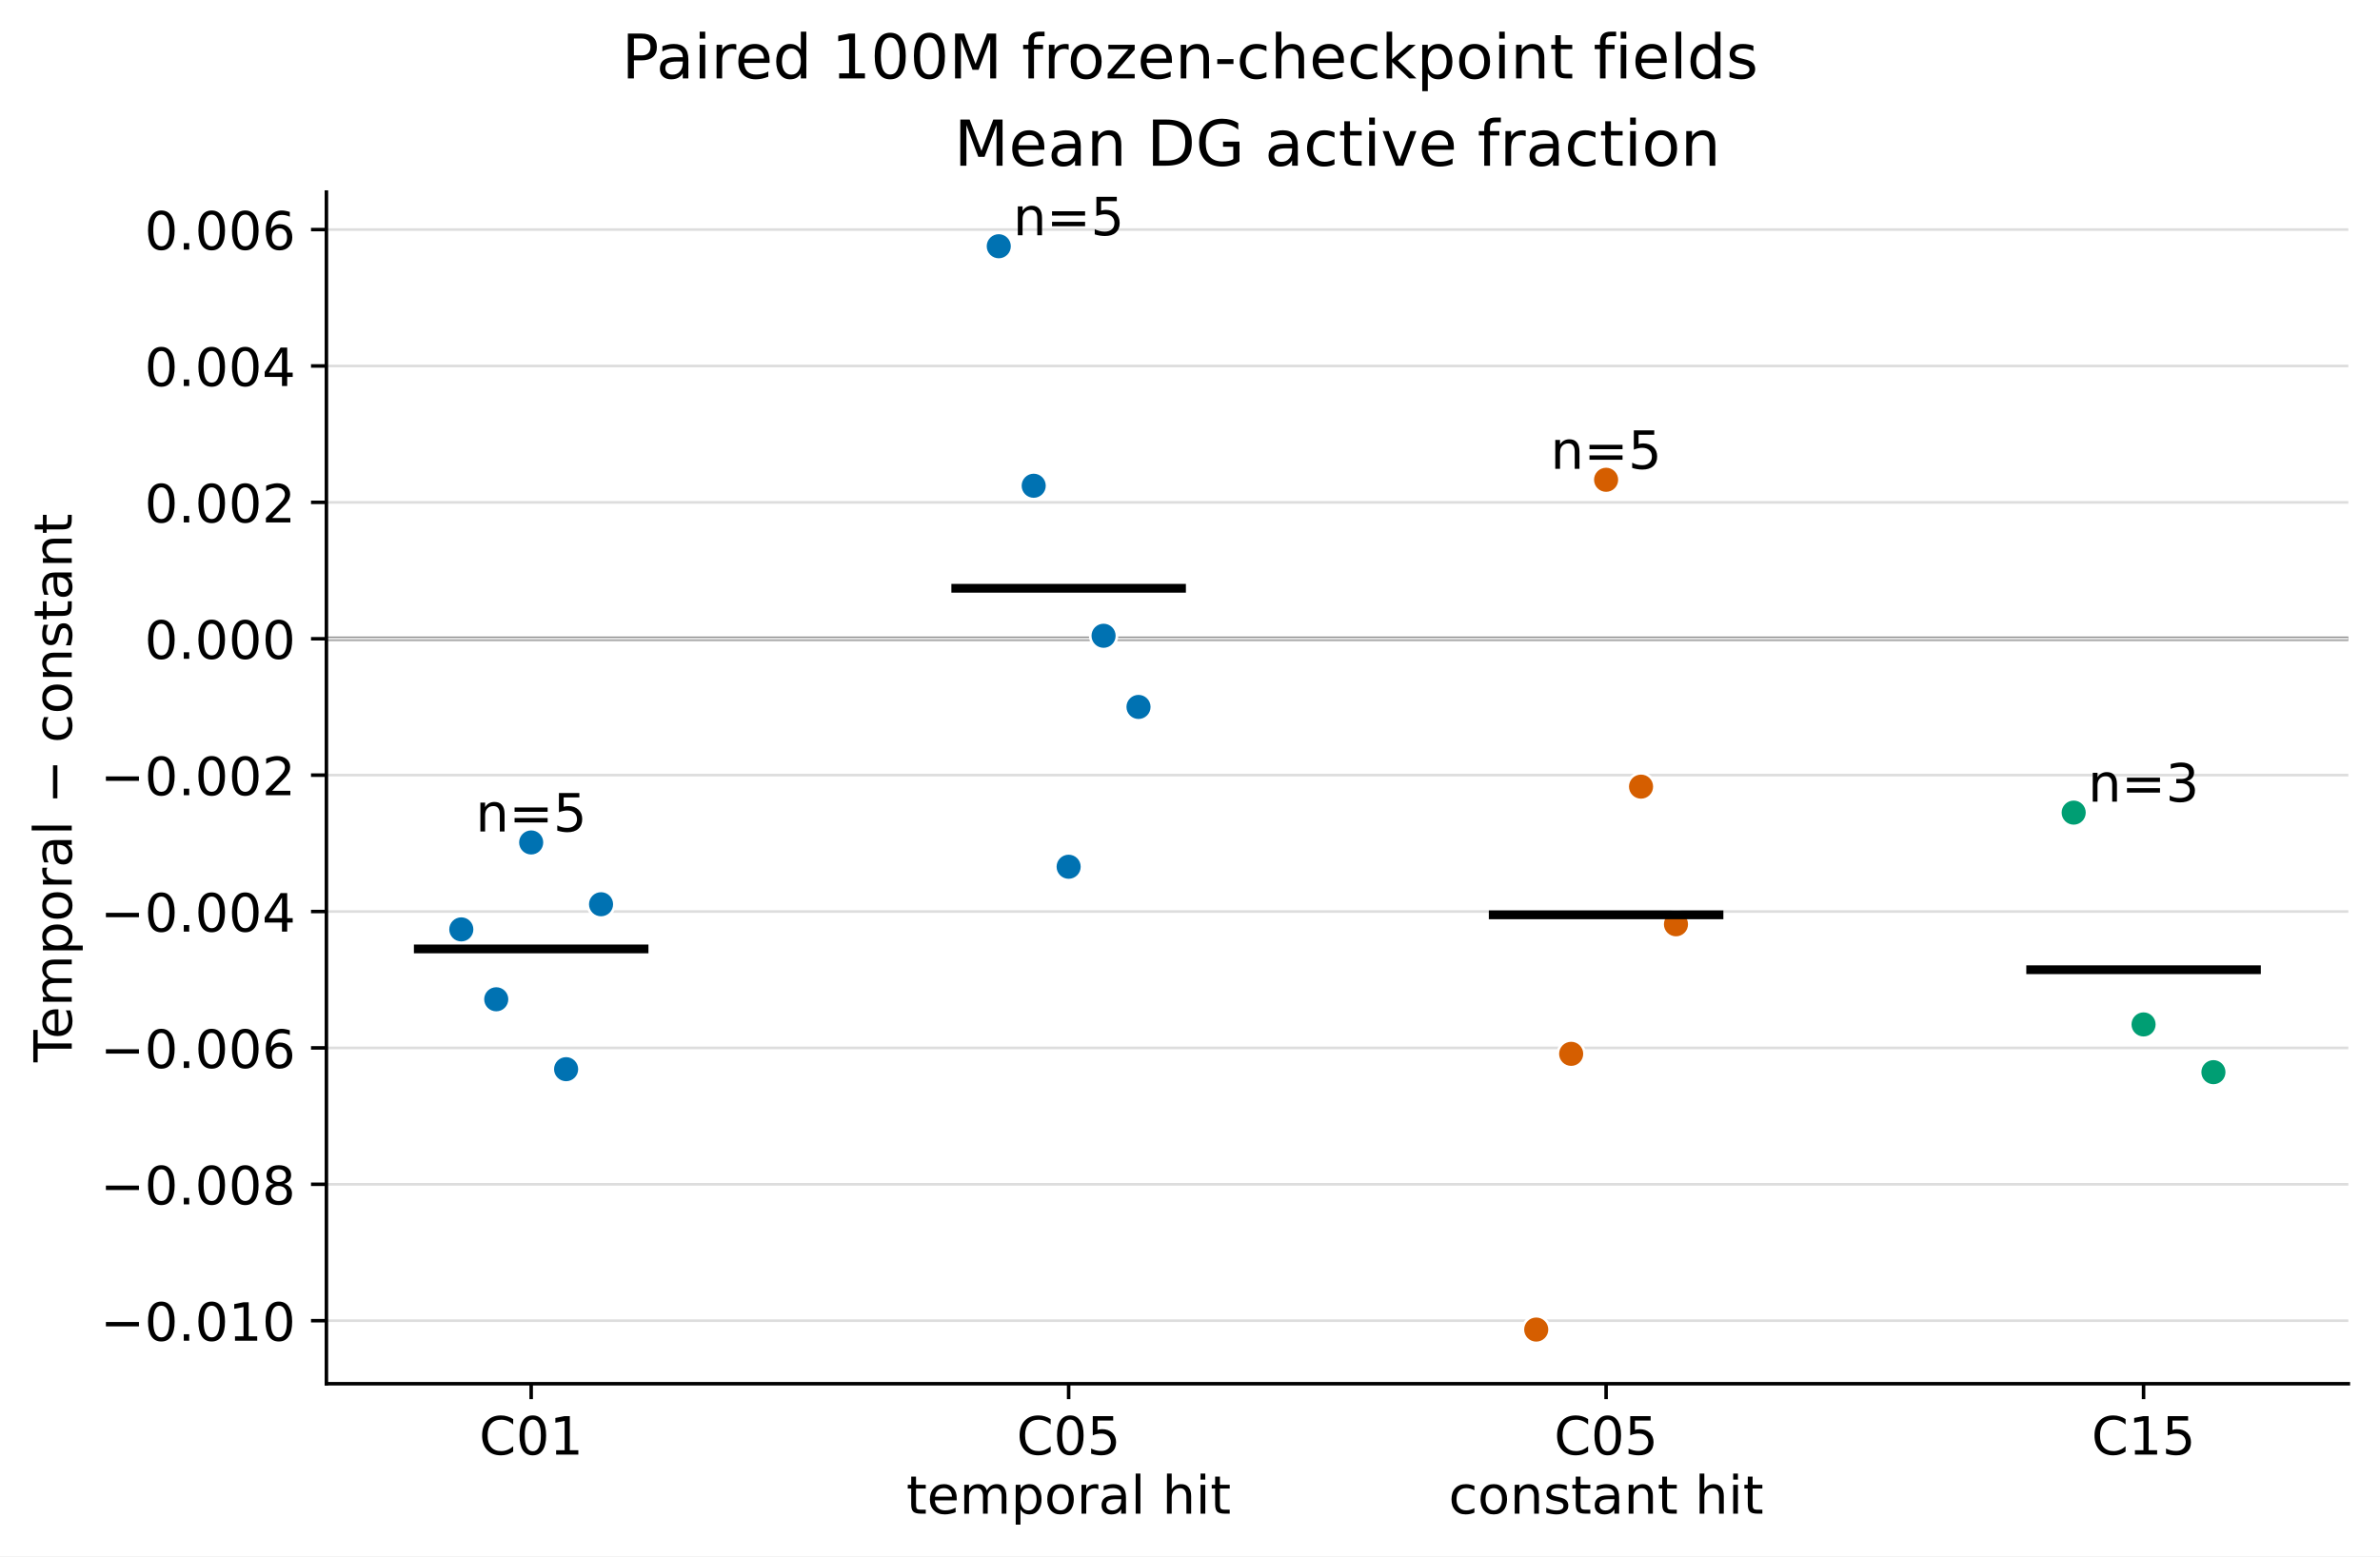
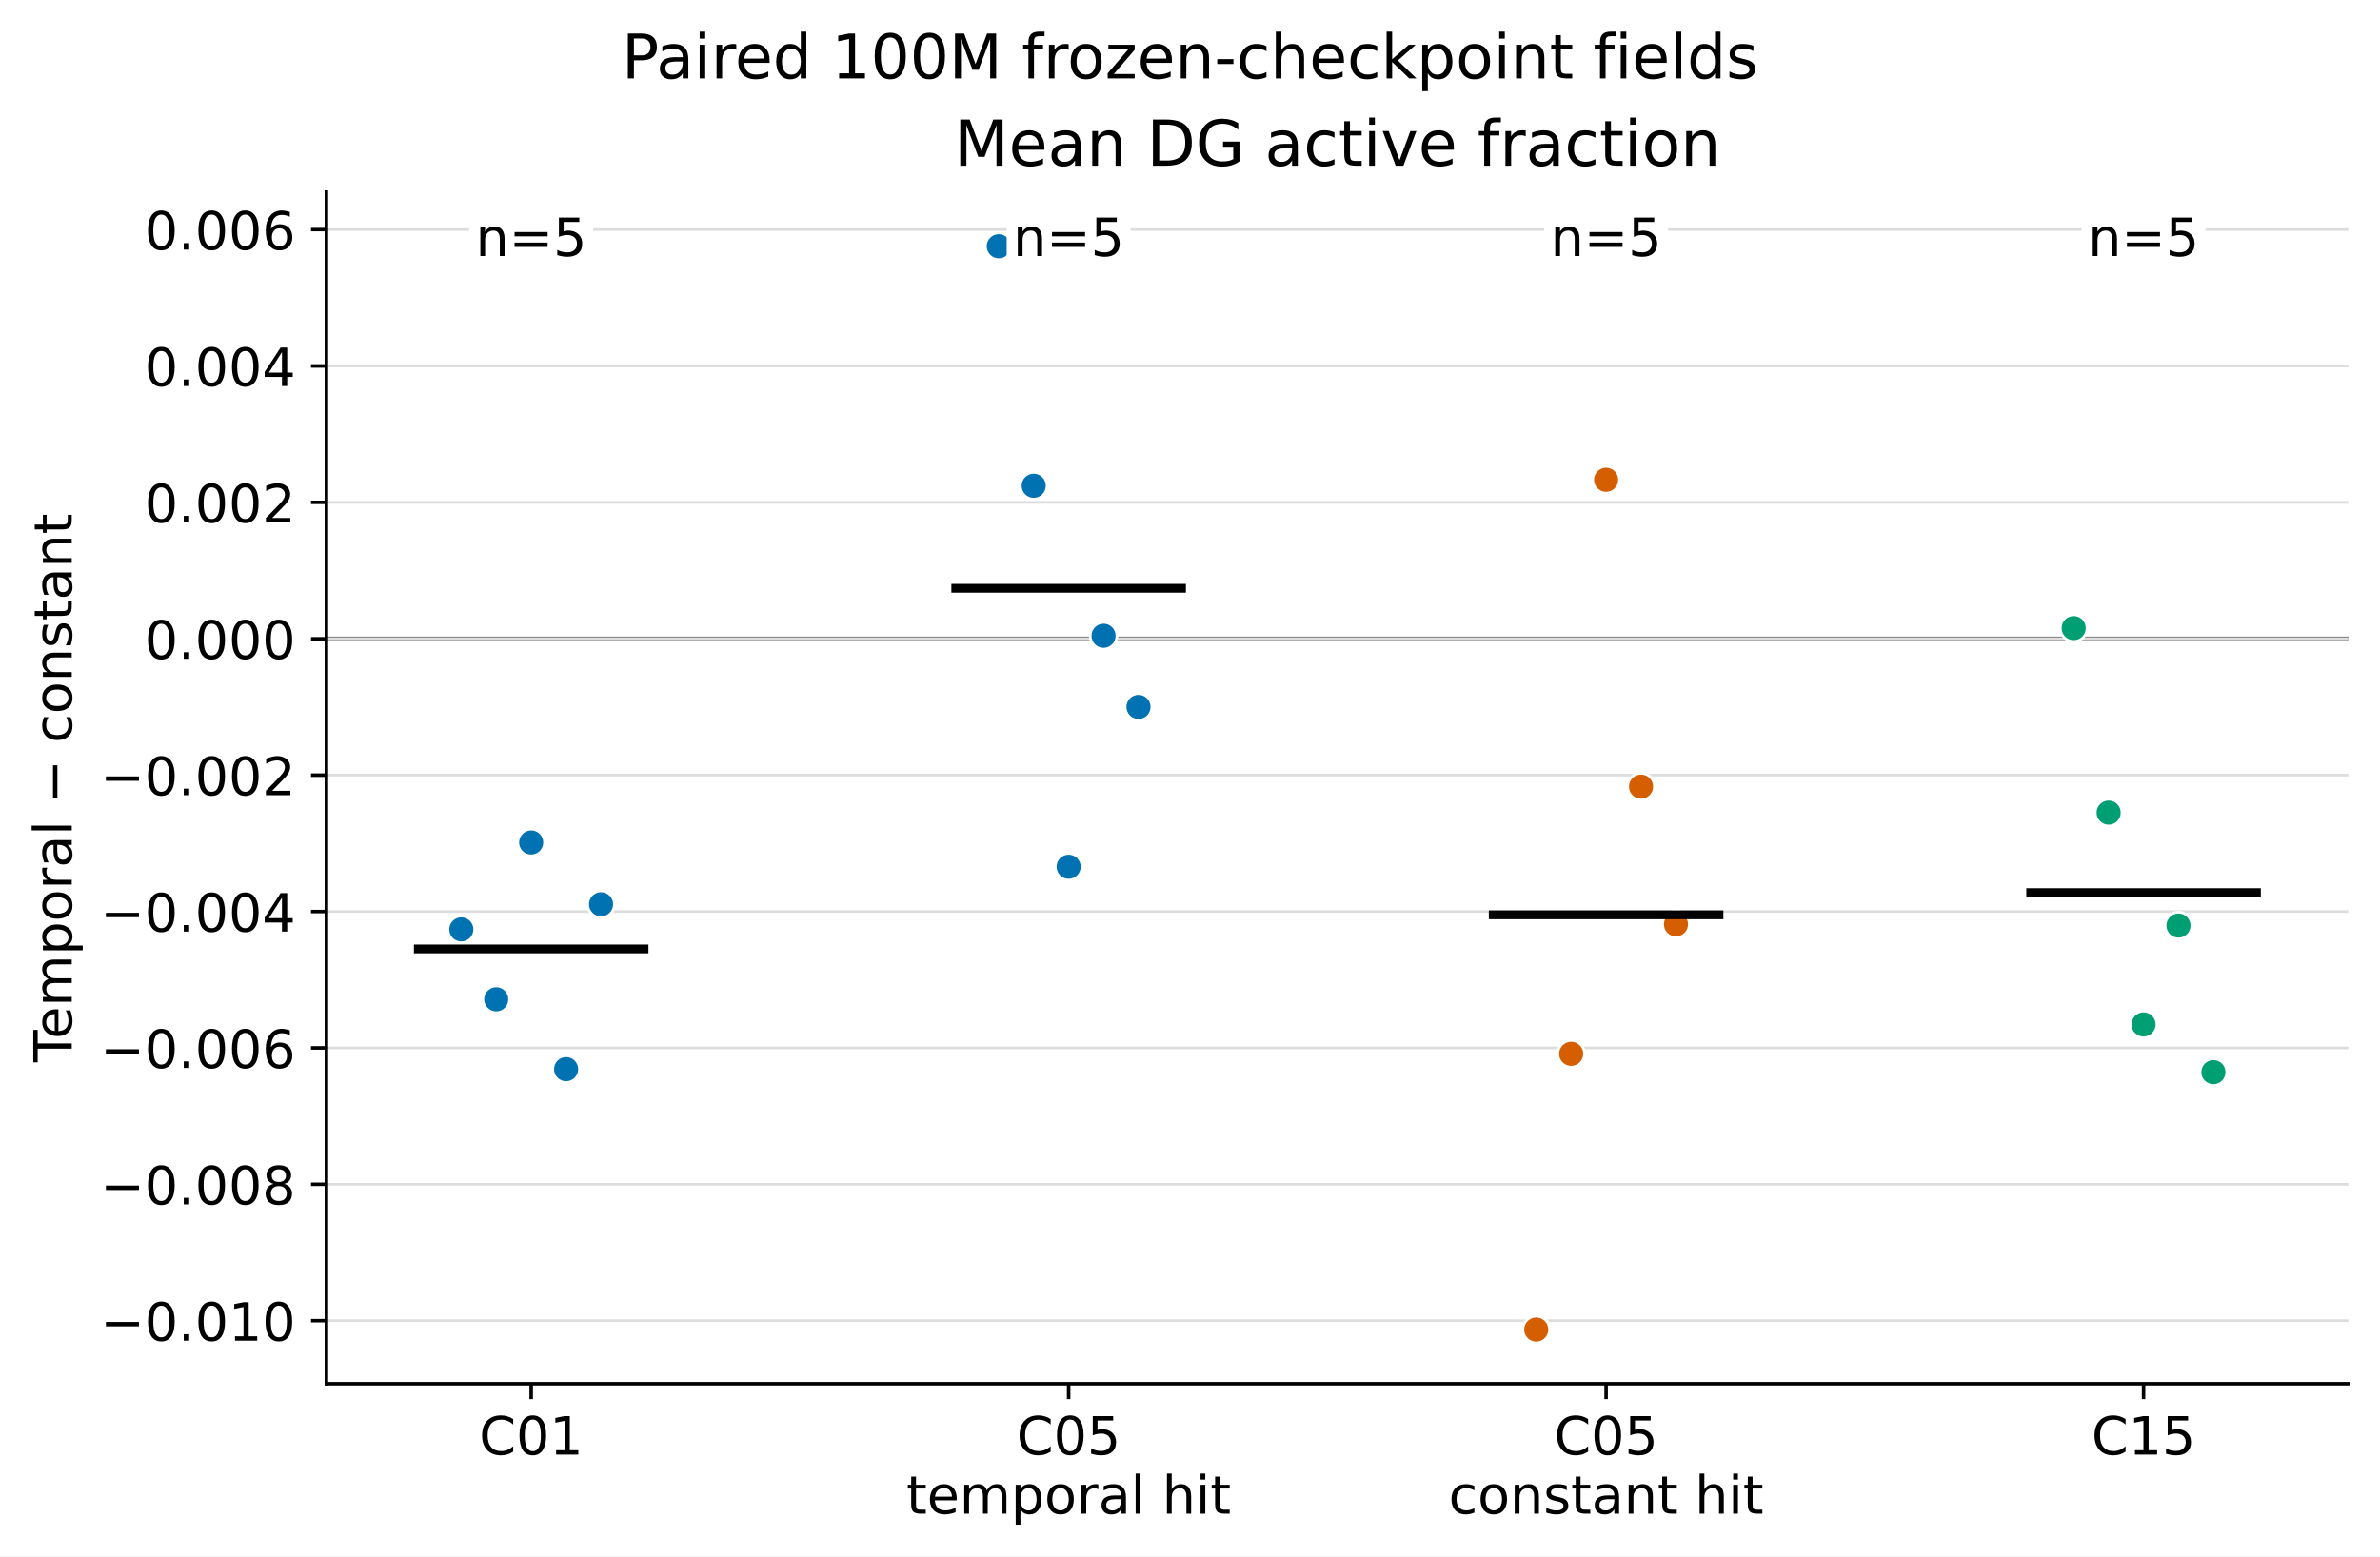
<svg xmlns="http://www.w3.org/2000/svg" xmlns:xlink="http://www.w3.org/1999/xlink" width="541.2pt" height="354pt" viewBox="0 0 541.2 354" version="1.1">
  <defs>
    <style type="text/css">*{stroke-linejoin: round; stroke-linecap: butt}</style>
  </defs>
  <g id="figure_1">
    <g id="patch_1">
      <path d="M 0 354 L 541.2 354 L 541.2 0 L 0 0 z " style="fill: #ffffff" />
    </g>
    <g id="axes_1">
      <g id="patch_2">
        <path d="M 74.223 314.748 L 534 314.748 L 534 43.692 L 74.223 43.692 z " style="fill: #ffffff" />
      </g>
      <g id="line2d_1">
        <path d="M 74.223 145.292 L 534 145.292 " clip-path="url(#pb184d800bf)" style="fill: none; stroke: #777777; stroke-linecap: square" />
      </g>
      <g id="matplotlib.axis_1">
        <g id="xtick_1">
          <g id="line2d_2">
            <defs>
              <path id="mef62edf60f" d="M 0 0 L 0 3.5 " style="stroke: #000000; stroke-width: 0.8" />
            </defs>
            <g>
              <use xlink:href="#mef62edf60f" x="120.787" y="314.748" style="stroke: #000000; stroke-width: 0.8" />
            </g>
          </g>
          <g id="text_1">
            <text style="font-size: 12px; font-family: 'DejaVu Sans'; text-anchor: middle" x="120.787" y="330.867" transform="rotate(-0 120.7874 330.8665)">C01</text>
          </g>
        </g>
        <g id="xtick_2">
          <g id="line2d_3">
            <g>
              <use xlink:href="#mef62edf60f" x="243.003" y="314.748" style="stroke: #000000; stroke-width: 0.8" />
            </g>
          </g>
          <g id="text_2">
            <text style="font-size: 12px; font-family: 'DejaVu Sans'" transform="translate(231.1787 330.8665)">C05</text>
            <text style="font-size: 12px; font-family: 'DejaVu Sans'" transform="translate(206.0958 344.3039)">temporal hit</text>
          </g>
        </g>
        <g id="xtick_3">
          <g id="line2d_4">
            <g>
              <use xlink:href="#mef62edf60f" x="365.219" y="314.748" style="stroke: #000000; stroke-width: 0.8" />
            </g>
          </g>
          <g id="text_3">
            <text style="font-size: 12px; font-family: 'DejaVu Sans'" transform="translate(353.3946 330.8665)">C05</text>
            <text style="font-size: 12px; font-family: 'DejaVu Sans'" transform="translate(329.4087 344.3039)">constant hit</text>
          </g>
        </g>
        <g id="xtick_4">
          <g id="line2d_5">
            <g>
              <use xlink:href="#mef62edf60f" x="487.435" y="314.748" style="stroke: #000000; stroke-width: 0.8" />
            </g>
          </g>
          <g id="text_4">
            <text style="font-size: 12px; font-family: 'DejaVu Sans'; text-anchor: middle" x="487.435" y="330.867" transform="rotate(-0 487.4352 330.8665)">C15</text>
          </g>
        </g>
      </g>
      <g id="matplotlib.axis_2">
        <g id="ytick_1">
          <g id="line2d_6">
            <path d="M 74.223 300.407 L 534 300.407 " clip-path="url(#pb184d800bf)" style="fill: none; stroke: #dddddd; stroke-width: 0.6; stroke-linecap: square" />
          </g>
          <g id="line2d_7">
            <defs>
              <path id="md314a975cc" d="M 0 0 L -3.5 0 " style="stroke: #000000; stroke-width: 0.8" />
            </defs>
            <g>
              <use xlink:href="#md314a975cc" x="74.223" y="300.407" style="stroke: #000000; stroke-width: 0.8" />
            </g>
          </g>
          <g id="text_5">
            <text style="font-size: 12px; font-family: 'DejaVu Sans'; text-anchor: end" x="67.223" y="304.967" transform="rotate(-0 67.22312 304.9665)">−0.010</text>
          </g>
        </g>
        <g id="ytick_2">
          <g id="line2d_8">
            <path d="M 74.223 269.384 L 534 269.384 " clip-path="url(#pb184d800bf)" style="fill: none; stroke: #dddddd; stroke-width: 0.6; stroke-linecap: square" />
          </g>
          <g id="line2d_9">
            <g>
              <use xlink:href="#md314a975cc" x="74.223" y="269.384" style="stroke: #000000; stroke-width: 0.8" />
            </g>
          </g>
          <g id="text_6">
            <text style="font-size: 12px; font-family: 'DejaVu Sans'; text-anchor: end" x="67.223" y="273.943" transform="rotate(-0 67.22312 273.9434)">−0.008</text>
          </g>
        </g>
        <g id="ytick_3">
          <g id="line2d_10">
            <path d="M 74.223 238.361 L 534 238.361 " clip-path="url(#pb184d800bf)" style="fill: none; stroke: #dddddd; stroke-width: 0.6; stroke-linecap: square" />
          </g>
          <g id="line2d_11">
            <g>
              <use xlink:href="#md314a975cc" x="74.223" y="238.361" style="stroke: #000000; stroke-width: 0.8" />
            </g>
          </g>
          <g id="text_7">
            <text style="font-size: 12px; font-family: 'DejaVu Sans'; text-anchor: end" x="67.223" y="242.92" transform="rotate(-0 67.22312 242.9203)">−0.006</text>
          </g>
        </g>
        <g id="ytick_4">
          <g id="line2d_12">
            <path d="M 74.223 207.338 L 534 207.338 " clip-path="url(#pb184d800bf)" style="fill: none; stroke: #dddddd; stroke-width: 0.6; stroke-linecap: square" />
          </g>
          <g id="line2d_13">
            <g>
              <use xlink:href="#md314a975cc" x="74.223" y="207.338" style="stroke: #000000; stroke-width: 0.8" />
            </g>
          </g>
          <g id="text_8">
            <text style="font-size: 12px; font-family: 'DejaVu Sans'; text-anchor: end" x="67.223" y="211.897" transform="rotate(-0 67.22312 211.8972)">−0.004</text>
          </g>
        </g>
        <g id="ytick_5">
          <g id="line2d_14">
            <path d="M 74.223 176.315 L 534 176.315 " clip-path="url(#pb184d800bf)" style="fill: none; stroke: #dddddd; stroke-width: 0.6; stroke-linecap: square" />
          </g>
          <g id="line2d_15">
            <g>
              <use xlink:href="#md314a975cc" x="74.223" y="176.315" style="stroke: #000000; stroke-width: 0.8" />
            </g>
          </g>
          <g id="text_9">
            <text style="font-size: 12px; font-family: 'DejaVu Sans'; text-anchor: end" x="67.223" y="180.874" transform="rotate(-0 67.22312 180.874)">−0.002</text>
          </g>
        </g>
        <g id="ytick_6">
          <g id="line2d_16">
            <path d="M 74.223 145.292 L 534 145.292 " clip-path="url(#pb184d800bf)" style="fill: none; stroke: #dddddd; stroke-width: 0.6; stroke-linecap: square" />
          </g>
          <g id="line2d_17">
            <g>
              <use xlink:href="#md314a975cc" x="74.223" y="145.292" style="stroke: #000000; stroke-width: 0.8" />
            </g>
          </g>
          <g id="text_10">
            <text style="font-size: 12px; font-family: 'DejaVu Sans'; text-anchor: end" x="67.223" y="149.851" transform="rotate(-0 67.22312 149.8509)">0.000</text>
          </g>
        </g>
        <g id="ytick_7">
          <g id="line2d_18">
            <path d="M 74.223 114.269 L 534 114.269 " clip-path="url(#pb184d800bf)" style="fill: none; stroke: #dddddd; stroke-width: 0.6; stroke-linecap: square" />
          </g>
          <g id="line2d_19">
            <g>
              <use xlink:href="#md314a975cc" x="74.223" y="114.269" style="stroke: #000000; stroke-width: 0.8" />
            </g>
          </g>
          <g id="text_11">
            <text style="font-size: 12px; font-family: 'DejaVu Sans'; text-anchor: end" x="67.223" y="118.828" transform="rotate(-0 67.22312 118.8278)">0.002</text>
          </g>
        </g>
        <g id="ytick_8">
          <g id="line2d_20">
            <path d="M 74.223 83.246 L 534 83.246 " clip-path="url(#pb184d800bf)" style="fill: none; stroke: #dddddd; stroke-width: 0.6; stroke-linecap: square" />
          </g>
          <g id="line2d_21">
            <g>
              <use xlink:href="#md314a975cc" x="74.223" y="83.246" style="stroke: #000000; stroke-width: 0.8" />
            </g>
          </g>
          <g id="text_12">
            <text style="font-size: 12px; font-family: 'DejaVu Sans'; text-anchor: end" x="67.223" y="87.805" transform="rotate(-0 67.22312 87.80468)">0.004</text>
          </g>
        </g>
        <g id="ytick_9">
          <g id="line2d_22">
            <path d="M 74.223 52.222 L 534 52.222 " clip-path="url(#pb184d800bf)" style="fill: none; stroke: #dddddd; stroke-width: 0.6; stroke-linecap: square" />
          </g>
          <g id="line2d_23">
            <g>
              <use xlink:href="#md314a975cc" x="74.223" y="52.222" style="stroke: #000000; stroke-width: 0.8" />
            </g>
          </g>
          <g id="text_13">
            <text style="font-size: 12px; font-family: 'DejaVu Sans'; text-anchor: end" x="67.223" y="56.782" transform="rotate(-0 67.22312 56.78156)">0.006</text>
          </g>
        </g>
        <g id="text_14">
          <text style="font-size: 12px; font-family: 'DejaVu Sans'; text-anchor: middle" x="16.318" y="179.22" transform="rotate(-90 16.31812 179.22)">Temporal − constant</text>
        </g>
      </g>
      <g id="PathCollection_1">
        <defs>
          <path id="m5cb1fc6b8b" d="M 0 3.041 C 0.807 3.041 1.58 2.721 2.151 2.151 C 2.721 1.58 3.041 0.807 3.041 0 C 3.041 -0.807 2.721 -1.58 2.151 -2.151 C 1.58 -2.721 0.807 -3.041 0 -3.041 C -0.807 -3.041 -1.58 -2.721 -2.151 -2.151 C -2.721 -1.58 -3.041 -0.807 -3.041 0 C -3.041 0.807 -2.721 1.58 -2.151 2.151 C -1.58 2.721 -0.807 3.041 0 3.041 z " style="stroke: #ffffff; stroke-width: 0.6" />
        </defs>
        <g clip-path="url(#pb184d800bf)">
          <use xlink:href="#m5cb1fc6b8b" x="104.899" y="211.403" style="fill: #0072b2; stroke: #ffffff; stroke-width: 0.6" />
          <use xlink:href="#m5cb1fc6b8b" x="112.843" y="227.301" style="fill: #0072b2; stroke: #ffffff; stroke-width: 0.6" />
          <use xlink:href="#m5cb1fc6b8b" x="120.787" y="191.628" style="fill: #0072b2; stroke: #ffffff; stroke-width: 0.6" />
          <use xlink:href="#m5cb1fc6b8b" x="128.731" y="243.199" style="fill: #0072b2; stroke: #ffffff; stroke-width: 0.6" />
          <use xlink:href="#m5cb1fc6b8b" x="136.675" y="205.684" style="fill: #0072b2; stroke: #ffffff; stroke-width: 0.6" />
        </g>
      </g>
      <g id="PathCollection_2">
        <g clip-path="url(#pb184d800bf)">
          <use xlink:href="#m5cb1fc6b8b" x="227.115" y="56.012" style="fill: #0072b2; stroke: #ffffff; stroke-width: 0.6" />
          <use xlink:href="#m5cb1fc6b8b" x="235.059" y="110.491" style="fill: #0072b2; stroke: #ffffff; stroke-width: 0.6" />
          <use xlink:href="#m5cb1fc6b8b" x="243.003" y="197.153" style="fill: #0072b2; stroke: #ffffff; stroke-width: 0.6" />
          <use xlink:href="#m5cb1fc6b8b" x="250.947" y="144.613" style="fill: #0072b2; stroke: #ffffff; stroke-width: 0.6" />
          <use xlink:href="#m5cb1fc6b8b" x="258.891" y="160.802" style="fill: #0072b2; stroke: #ffffff; stroke-width: 0.6" />
        </g>
      </g>
      <g id="PathCollection_3">
        <defs>
          <path id="m7949819f37" d="M 0 3.041 C 0.807 3.041 1.58 2.721 2.151 2.151 C 2.721 1.58 3.041 0.807 3.041 0 C 3.041 -0.807 2.721 -1.58 2.151 -2.151 C 1.58 -2.721 0.807 -3.041 0 -3.041 C -0.807 -3.041 -1.58 -2.721 -2.151 -2.151 C -2.721 -1.58 -3.041 -0.807 -3.041 0 C -3.041 0.807 -2.721 1.58 -2.151 2.151 C -1.58 2.721 -0.807 3.041 0 3.041 z " style="stroke: #ffffff; stroke-width: 0.6" />
        </defs>
        <g clip-path="url(#pb184d800bf)">
          <use xlink:href="#m7949819f37" x="349.331" y="302.428" style="fill: #d55e00; stroke: #ffffff; stroke-width: 0.6" />
          <use xlink:href="#m7949819f37" x="357.275" y="239.709" style="fill: #d55e00; stroke: #ffffff; stroke-width: 0.6" />
          <use xlink:href="#m7949819f37" x="365.219" y="109.134" style="fill: #d55e00; stroke: #ffffff; stroke-width: 0.6" />
          <use xlink:href="#m7949819f37" x="373.163" y="178.929" style="fill: #d55e00; stroke: #ffffff; stroke-width: 0.6" />
          <use xlink:href="#m7949819f37" x="381.107" y="210.24" style="fill: #d55e00; stroke: #ffffff; stroke-width: 0.6" />
        </g>
      </g>
      <g id="PathCollection_4">
        <defs>
          <path id="mdf8f193ad5" d="M 0 3.041 C 0.807 3.041 1.58 2.721 2.151 2.151 C 2.721 1.58 3.041 0.807 3.041 0 C 3.041 -0.807 2.721 -1.58 2.151 -2.151 C 1.58 -2.721 0.807 -3.041 0 -3.041 C -0.807 -3.041 -1.58 -2.721 -2.151 -2.151 C -2.721 -1.58 -3.041 -0.807 -3.041 0 C -3.041 0.807 -2.721 1.58 -2.151 2.151 C -1.58 2.721 -0.807 3.041 0 3.041 z " style="stroke: #ffffff; stroke-width: 0.6" />
        </defs>
        <g clip-path="url(#pb184d800bf)">
-           <use xlink:href="#mdf8f193ad5" x="471.547" y="184.842" style="fill: #009e73; stroke: #ffffff; stroke-width: 0.6" />
+           <use xlink:href="#mdf8f193ad5" x="471.547" y="142.868" style="fill: #009e73; stroke: #ffffff; stroke-width: 0.6" />
+           <use xlink:href="#mdf8f193ad5" x="479.491" y="184.842" style="fill: #009e73; stroke: #ffffff; stroke-width: 0.6" />
          <use xlink:href="#mdf8f193ad5" x="487.435" y="233.02" style="fill: #009e73; stroke: #ffffff; stroke-width: 0.6" />
+           <use xlink:href="#mdf8f193ad5" x="495.379" y="210.531" style="fill: #009e73; stroke: #ffffff; stroke-width: 0.6" />
          <use xlink:href="#mdf8f193ad5" x="503.323" y="243.877" style="fill: #009e73; stroke: #ffffff; stroke-width: 0.6" />
        </g>
      </g>
      <g id="patch_3">
        <path d="M 74.223 314.748 L 74.223 43.692 " style="fill: none; stroke: #000000; stroke-width: 0.8; stroke-linejoin: miter; stroke-linecap: square" />
      </g>
      <g id="patch_4">
        <path d="M 74.223 314.748 L 534 314.748 " style="fill: none; stroke: #000000; stroke-width: 0.8; stroke-linejoin: miter; stroke-linecap: square" />
      </g>
      <g id="line2d_24">
        <path d="M 95.122 215.843 L 146.453 215.843 " clip-path="url(#pb184d800bf)" style="fill: none; stroke: #000000; stroke-width: 2; stroke-linecap: square" />
      </g>
      <g id="text_15">
-         <text style="font-size: 12px; font-family: 'DejaVu Sans'; text-anchor: middle" x="120.787" y="189.132" transform="rotate(-0 120.7874 189.1324)">n=5</text>
+         <g id="patch_5">
+           <path d="M 106.7 62.166 L 134.875 62.166 L 134.875 47.673 L 106.7 47.673 z " style="fill: #ffffff" />
+         </g>
+         <text style="font-size: 12px; font-family: 'DejaVu Sans'; text-anchor: middle" x="120.787" y="58.231" transform="rotate(-0 120.7874 58.23087)">n=5</text>
      </g>
      <g id="line2d_25">
        <path d="M 217.338 133.814 L 268.669 133.814 " clip-path="url(#pb184d800bf)" style="fill: none; stroke: #000000; stroke-width: 2; stroke-linecap: square" />
      </g>
      <g id="text_16">
-         <text style="font-size: 12px; font-family: 'DejaVu Sans'; text-anchor: middle" x="243.003" y="53.517" transform="rotate(-0 243.0033 53.51674)">n=5</text>
+         <g id="patch_6">
+           <path d="M 228.916 62.166 L 257.091 62.166 L 257.091 47.673 L 228.916 47.673 z " style="fill: #ffffff" />
+         </g>
+         <text style="font-size: 12px; font-family: 'DejaVu Sans'; text-anchor: middle" x="243.003" y="58.231" transform="rotate(-0 243.0033 58.23087)">n=5</text>
      </g>
      <g id="line2d_26">
        <path d="M 339.554 208.088 L 390.885 208.088 " clip-path="url(#pb184d800bf)" style="fill: none; stroke: #000000; stroke-width: 2; stroke-linecap: square" />
      </g>
      <g id="text_17">
-         <text style="font-size: 12px; font-family: 'DejaVu Sans'; text-anchor: middle" x="365.219" y="106.639" transform="rotate(-0 365.2193 106.6385)">n=5</text>
+         <g id="patch_7">
+           <path d="M 351.131 62.166 L 379.307 62.166 L 379.307 47.673 L 351.131 47.673 z " style="fill: #ffffff" />
+         </g>
+         <text style="font-size: 12px; font-family: 'DejaVu Sans'; text-anchor: middle" x="365.219" y="58.231" transform="rotate(-0 365.2193 58.23087)">n=5</text>
      </g>
      <g id="line2d_27">
-         <path d="M 461.77 220.58 L 513.101 220.58 " clip-path="url(#pb184d800bf)" style="fill: none; stroke: #000000; stroke-width: 2; stroke-linecap: square" />
+         <path d="M 461.77 203.028 L 513.101 203.028 " clip-path="url(#pb184d800bf)" style="fill: none; stroke: #000000; stroke-width: 2; stroke-linecap: square" />
      </g>
      <g id="text_18">
-         <text style="font-size: 12px; font-family: 'DejaVu Sans'; text-anchor: middle" x="487.435" y="182.347" transform="rotate(-0 487.4352 182.3468)">n=3</text>
+         <g id="patch_8">
+           <path d="M 473.347 62.166 L 501.523 62.166 L 501.523 47.673 L 473.347 47.673 z " style="fill: #ffffff" />
+         </g>
+         <text style="font-size: 12px; font-family: 'DejaVu Sans'; text-anchor: middle" x="487.435" y="58.231" transform="rotate(-0 487.4352 58.23087)">n=5</text>
      </g>
      <g id="text_19">
        <text style="font-size: 14.4px; font-family: 'DejaVu Sans'; text-anchor: middle" x="304.111" y="37.692" transform="rotate(-0 304.1113 37.69161)">Mean DG active fraction</text>
      </g>
    </g>
    <g id="text_20">
      <text style="font-size: 14px; font-family: 'DejaVu Sans'; text-anchor: middle" x="270.6" y="17.838" transform="rotate(-0 270.5998 17.83781)">Paired 100M frozen-checkpoint fields</text>
    </g>
  </g>
  <defs>
    <clipPath id="pb184d800bf">
      <rect x="74.223" y="43.692" width="459.776" height="271.057" />
    </clipPath>
  </defs>
</svg>
